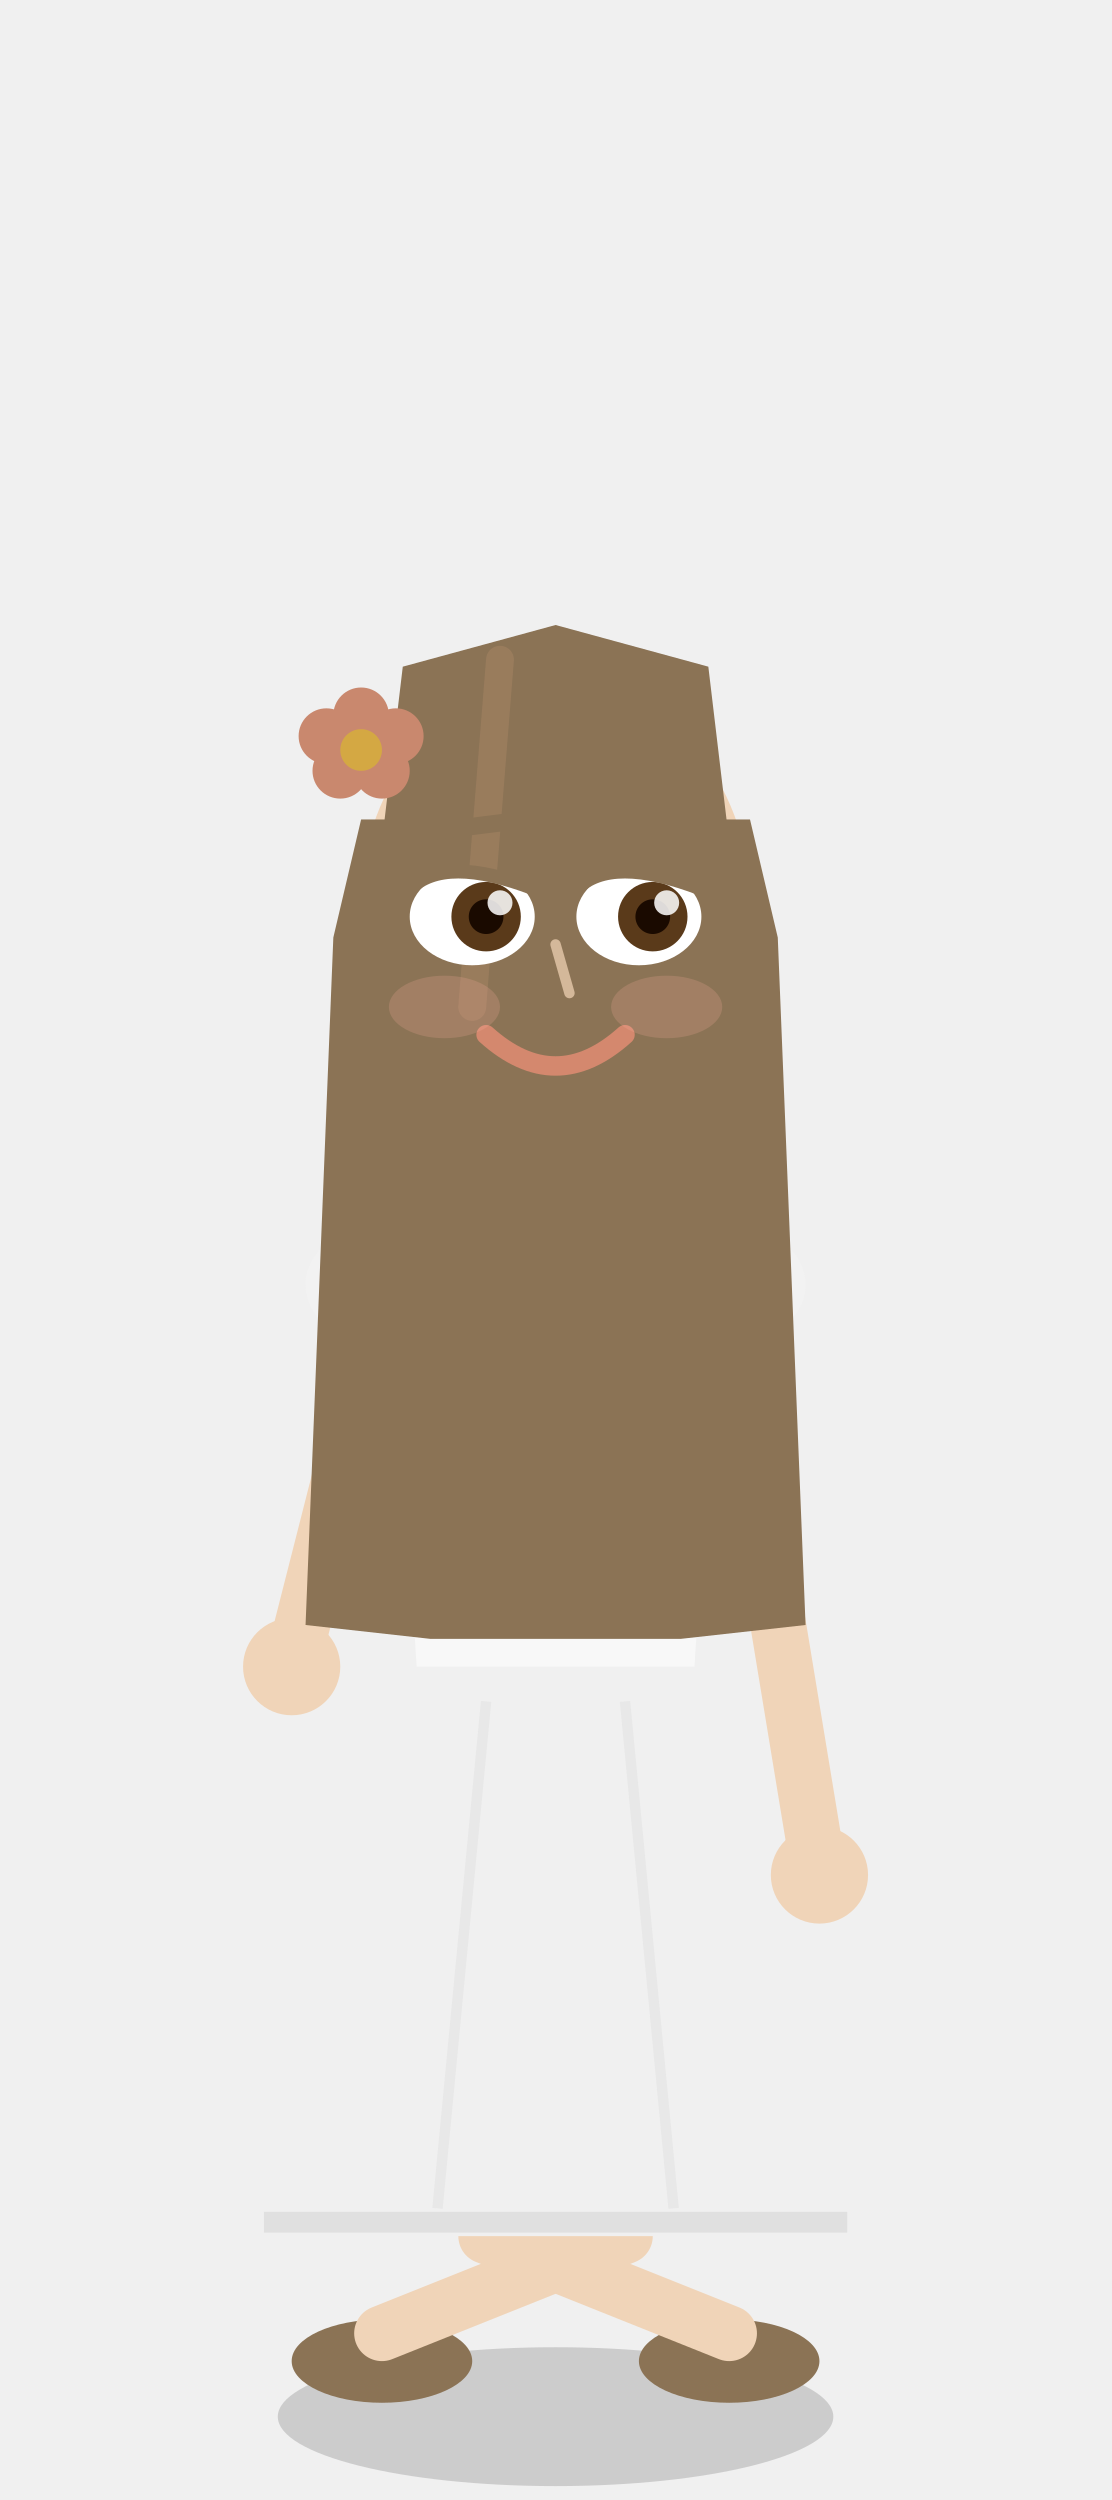
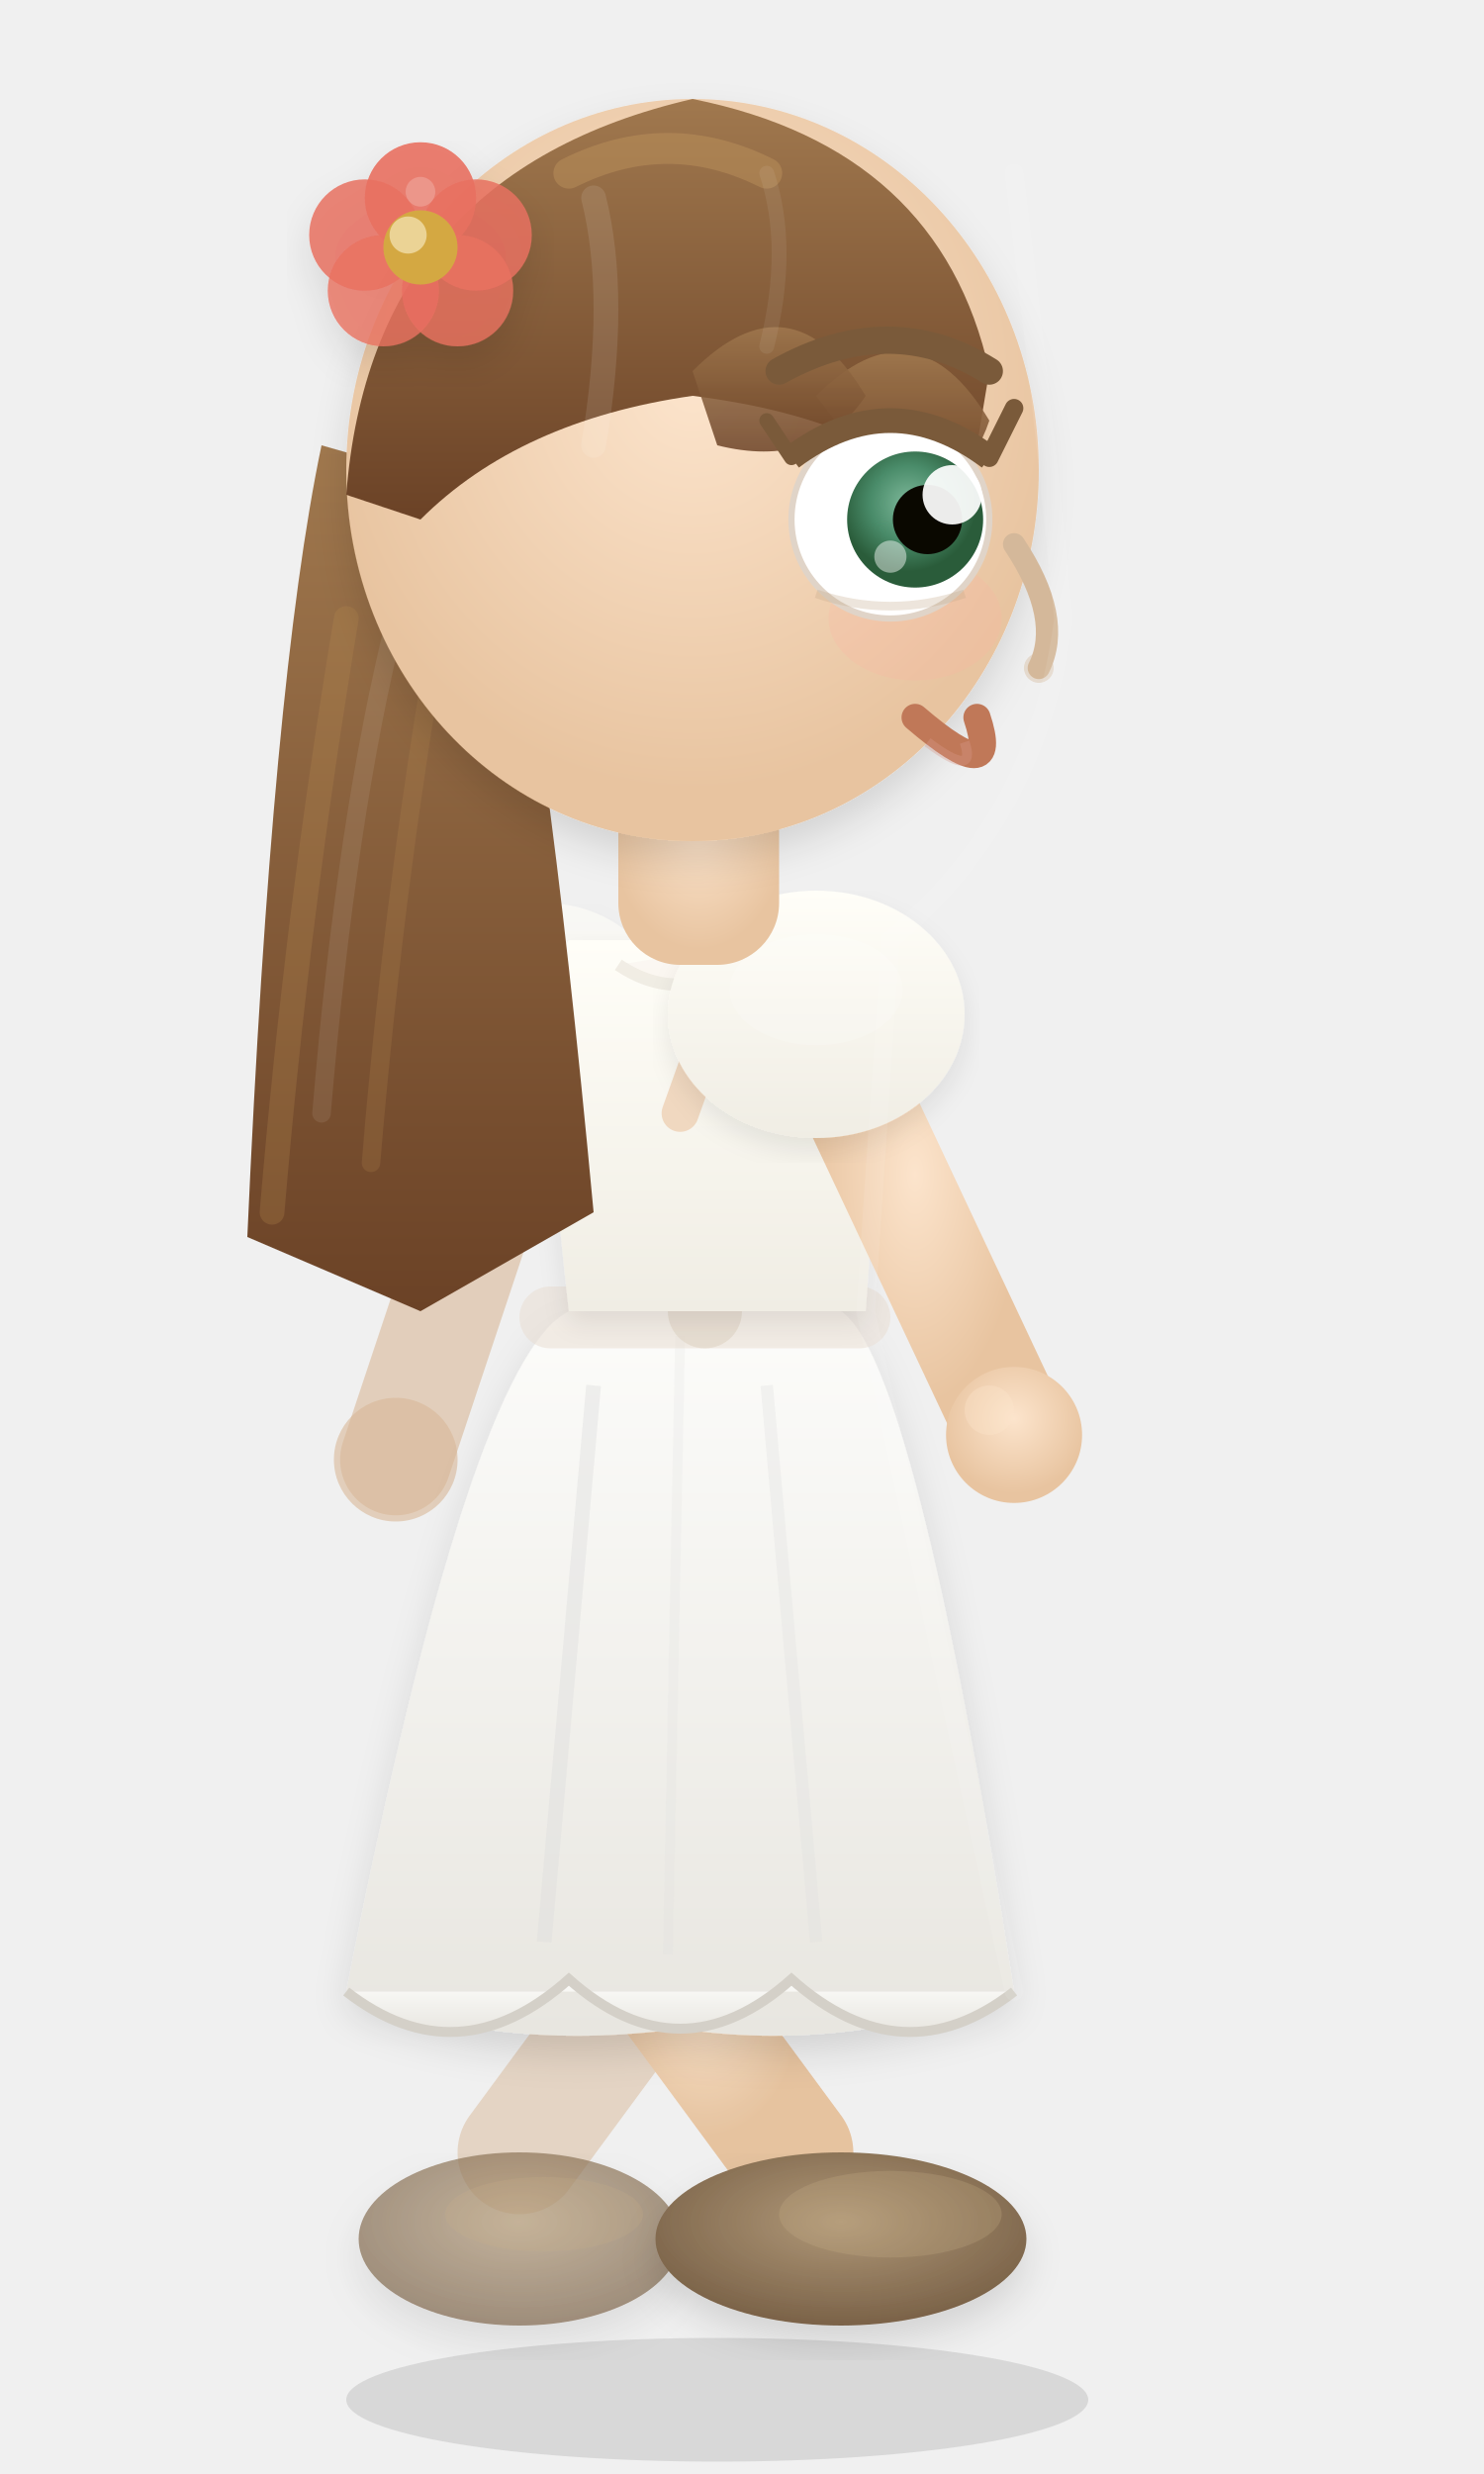
- <svg xmlns="http://www.w3.org/2000/svg" viewBox="0 0 160 360">
-   <g id="shadow">
-     <ellipse cx="80" cy="348" rx="40" ry="10" fill="black" opacity="0.15" />
+ <svg xmlns="http://www.w3.org/2000/svg" viewBox="0 0 120 200">
+   <defs>
+     <radialGradient id="skin" cx="50%" cy="38%" r="55%">
+       <stop offset="0%" stop-color="#fce4cc" />
+       <stop offset="100%" stop-color="#e8c4a0" />
+     </radialGradient>
+     <linearGradient id="hair" x1="0" y1="0" x2="0" y2="1">
+       <stop offset="0%" stop-color="#a0784e" />
+       <stop offset="100%" stop-color="#6b4226" />
+     </linearGradient>
+     <radialGradient id="iris" cx="45%" cy="38%" r="50%">
+       <stop offset="0%" stop-color="#7eb89a" />
+       <stop offset="55%" stop-color="#4a8c6a" />
+       <stop offset="100%" stop-color="#2a5c3a" />
+     </radialGradient>
+     <linearGradient id="dress" x1="0" y1="0" x2="0" y2="1">
+       <stop offset="0%" stop-color="#fcfcfa" />
+       <stop offset="100%" stop-color="#e8e6e0" />
+     </linearGradient>
+     <linearGradient id="blouse" x1="0" y1="0" x2="0" y2="1">
+       <stop offset="0%" stop-color="#fffef8" />
+       <stop offset="100%" stop-color="#f0ede4" />
+     </linearGradient>
+     <radialGradient id="shoe" cx="50%" cy="40%" r="60%">
+       <stop offset="0%" stop-color="#b09878" />
+       <stop offset="100%" stop-color="#7a6248" />
+     </radialGradient>
+     <filter id="glow" x="-20%" y="-20%" width="140%" height="140%">
+       <feGaussianBlur stdDeviation="1.2" result="blur" />
+       <feComposite in="SourceGraphic" in2="blur" operator="over" />
+     </filter>
+     <filter id="shadow" x="-10%" y="-10%" width="120%" height="130%">
+       <feDropShadow dx="0" dy="1.5" stdDeviation="1.5" flood-color="#000" flood-opacity="0.12" />
+     </filter>
+     <filter id="inner_shadow" x="-5%" y="-5%" width="110%" height="115%">
+       <feDropShadow dx="0" dy="1" stdDeviation="1" flood-color="#000" flood-opacity="0.08" />
+     </filter>
+   </defs>
+   <ellipse cx="58" cy="194" rx="30" ry="5" fill="#000" opacity="0.1" />
+   <line x1="44" y1="82" x2="32" y2="118" stroke="#d8b898" stroke-width="9" stroke-linecap="round" opacity="0.6" />
+   <circle cx="32" cy="118" r="5" fill="#d8b898" opacity="0.6" />
+   <ellipse cx="44" cy="82" rx="10" ry="9" fill="url(#blouse)" filter="url(#inner_shadow)" opacity="0.6" />
+   <line x1="56" y1="155" x2="42" y2="174" stroke="#d8b898" stroke-width="10" stroke-linecap="round" opacity="0.5" />
+   <line x1="50" y1="155" x2="64" y2="174" stroke="url(#skin)" stroke-width="10" stroke-linecap="round" />
+   <line x1="50" y1="155" x2="64" y2="174" stroke="#d8b898" stroke-width="10" stroke-linecap="round" opacity="0.12" />
+   <ellipse cx="42" cy="181" rx="13" ry="7" fill="url(#shoe)" filter="url(#shadow)" opacity="0.7" />
+   <ellipse cx="44" cy="179" rx="8" ry="3" fill="#c8b088" opacity="0.2" />
+   <ellipse cx="68" cy="181" rx="15" ry="7" fill="url(#shoe)" filter="url(#shadow)" />
+   <ellipse cx="72" cy="179" rx="9" ry="3.5" fill="#c8b088" opacity="0.25" />
+   <path d="M28,161 Q38,110 46,106 L68,106 Q74,110 82,161 Q68,166 55,164 Q40,166 28,161Z" fill="url(#dress)" filter="url(#shadow)" />
+   <path d="M28,161 Q37,168 46,160 Q55,168 64,160 Q73,168 82,161" fill="url(#dress)" stroke="#d4d0c8" stroke-width="0.8" />
+   <line x1="48" y1="112" x2="44" y2="157" stroke="#ddd" stroke-width="1.2" opacity="0.4" />
+   <line x1="62" y1="112" x2="66" y2="157" stroke="#ddd" stroke-width="1" opacity="0.3" />
+   <line x1="55" y1="108" x2="54" y2="158" stroke="#ddd" stroke-width="0.8" opacity="0.2" />
+   <rect x="42" y="104" width="30" height="5" rx="2.5" fill="#e8dcd0" opacity="0.5" />
+   <circle cx="57" cy="106" r="3" fill="#e0d4c4" opacity="0.6" />
+   <path d="M46,106 Q43,80 46,76 L68,76 Q72,80 70,106Z" fill="url(#blouse)" filter="url(#inner_shadow)" />
+   <path d="M60,76 L55,90" stroke="#f0d8c0" stroke-width="3" fill="none" stroke-linecap="round" />
+   <path d="M50,78 Q56,82 62,76" stroke="#e8e2d8" stroke-width="1" fill="#f8f4ee" opacity="0.6" />
+   <line x1="66" y1="82" x2="82" y2="116" stroke="url(#skin)" stroke-width="9" stroke-linecap="round" />
+   <circle cx="82" cy="116" r="5.5" fill="url(#skin)" />
+   <circle cx="80" cy="114" r="2" fill="#fce4cc" opacity="0.35" />
+   <ellipse cx="66" cy="82" rx="12" ry="10" fill="url(#blouse)" filter="url(#inner_shadow)" />
+   <ellipse cx="66" cy="80" rx="7" ry="4.5" fill="white" opacity="0.15" />
+   <rect x="50" y="60" width="13" height="18" fill="url(#skin)" rx="5" />
+   <path d="M26,36 Q22,55 20,100 L34,106 L48,98 Q44,55 40,40 Z" fill="url(#hair)" />
+   <path d="M28,50 Q24,74 22,98" stroke="#b88a50" stroke-width="2" fill="none" stroke-linecap="round" opacity="0.25" />
+   <path d="M36,48 Q32,70 30,94" stroke="#b88a50" stroke-width="1.5" fill="none" stroke-linecap="round" opacity="0.2" />
+   <path d="M32,50 Q28,66 26,90" stroke="white" stroke-width="1.5" fill="none" stroke-linecap="round" opacity="0.08" />
+   <ellipse cx="56" cy="38" rx="28" ry="30" fill="url(#skin)" filter="url(#shadow)" />
+   <ellipse cx="74" cy="50" rx="7" ry="5" fill="#ffb0a0" opacity="0.2" />
+   <ellipse cx="54" cy="20" rx="14" ry="8" fill="white" opacity="0.07" />
+   <path d="M28,40 Q30,14 56,8 Q76,12 80,30 L78,42 Q72,34 56,32 Q42,34 34,42 Z" fill="url(#hair)" />
+   <path d="M66,32 Q74,24 80,34 Q78,40 72,40 Z" fill="url(#hair)" opacity="0.9" />
+   <path d="M56,30 Q64,22 70,32 Q66,38 58,36 Z" fill="url(#hair)" opacity="0.85" />
+   <path d="M46,14 Q54,10 62,14" stroke="#c49860" stroke-width="2.5" fill="none" stroke-linecap="round" opacity="0.4" />
+   <path d="M48,16 Q50,24 48,36" stroke="white" stroke-width="2" fill="none" stroke-linecap="round" opacity="0.1" />
+   <path d="M62,14 Q64,20 62,28" stroke="white" stroke-width="1.2" fill="none" stroke-linecap="round" opacity="0.07" />
+   <ellipse cx="72" cy="42" rx="8" ry="8" fill="white" stroke="#e0d4c8" stroke-width="0.5" />
+   <circle cx="74" cy="42" r="5.5" fill="url(#iris)" />
+   <circle cx="75" cy="42" r="2.8" fill="#0a0800" />
+   <circle cx="77" cy="40" r="2.4" fill="white" opacity="0.92" />
+   <circle cx="72" cy="45" r="1.3" fill="white" opacity="0.45" />
+   <path d="M64,37 Q72,31 80,37" stroke="#7a5a3a" stroke-width="2" fill="none" />
+   <path d="M80,37 L82,33" stroke="#7a5a3a" stroke-width="1.5" stroke-linecap="round" />
+   <path d="M64,37 L62,34" stroke="#7a5a3a" stroke-width="1.2" stroke-linecap="round" />
+   <path d="M66,48 Q72,50 78,48" stroke="#c4a888" stroke-width="0.7" fill="none" opacity="0.3" />
+   <path d="M63,30 Q72,25 80,30" stroke="#7a5a3a" stroke-width="2.2" fill="none" stroke-linecap="round" />
+   <path d="M82,44 Q86,50 84,54" stroke="#d4b89a" stroke-width="1.8" fill="none" stroke-linecap="round" />
+   <circle cx="84" cy="54" r="1.2" fill="#d4b89a" opacity="0.4" />
+   <path d="M74,58 Q81,64 79,58" stroke="#c07858" stroke-width="2.2" fill="none" stroke-linecap="round" />
+   <path d="M75,60 Q79,63 78,60" stroke="#d8988a" stroke-width="0.8" fill="none" opacity="0.35" />
+   <g transform="translate(34,20)" filter="url(#shadow)">
+     <circle cx="0" cy="-4" r="4.5" fill="#e87060" opacity="0.9" />
+     <circle cx="-4.5" cy="-1" r="4.5" fill="#e87060" opacity="0.85" />
+     <circle cx="4.5" cy="-1" r="4.5" fill="#e87060" opacity="0.85" />
+     <circle cx="-3" cy="3.5" r="4.5" fill="#e87060" opacity="0.8" />
+     <circle cx="3" cy="3.5" r="4.5" fill="#e87060" opacity="0.8" />
+     <circle cx="0" cy="0" r="3" fill="#d4a843" />
+     <circle cx="-1" cy="-1" r="1.5" fill="#f5e6b8" opacity="0.7" />
+     <circle cx="0" cy="-4.5" r="1.2" fill="white" opacity="0.2" />
  </g>
-   <ellipse cx="105" cy="340" rx="13" ry="6" fill="#8b7355" />
-   <ellipse cx="55" cy="340" rx="13" ry="6" fill="#8b7355" />
-   <line x1="70" y1="322" x2="105" y2="336" stroke="#f0d4b8" stroke-width="8" stroke-linecap="round" />
-   <line x1="90" y1="322" x2="55" y2="336" stroke="#f0d4b8" stroke-width="8" stroke-linecap="round" />
-   <polygon points="36,322 60,240 100,240 124,322" fill="#f0f0f0" />
-   <line x1="38" y1="320" x2="122" y2="320" stroke="#e0e0e0" stroke-width="3" />
-   <line x1="70" y1="245" x2="63" y2="318" stroke="#e0e0e0" stroke-width="1.5" opacity="0.5" />
-   <line x1="90" y1="245" x2="97" y2="318" stroke="#e0e0e0" stroke-width="1.5" opacity="0.5" />
-   <polygon points="60,240 56,178 104,178 100,240" fill="#f8f8f8" />
-   <path d="M80,178 L70,200" stroke="#f0d4b8" stroke-width="4" fill="none" />
-   <path d="M80,178 L90,200" stroke="#f0d4b8" stroke-width="4" fill="none" />
-   <line x1="56" y1="185" x2="42" y2="240" stroke="#f0d4b8" stroke-width="8" stroke-linecap="round" />
-   <line x1="104" y1="185" x2="118" y2="270" stroke="#f0d4b8" stroke-width="8" stroke-linecap="round" />
-   <circle cx="42" cy="240" r="7" fill="#f0d4b8" />
-   <circle cx="118" cy="270" r="7" fill="#f0d4b8" />
-   <ellipse cx="56" cy="185" rx="12" ry="9" fill="#f2f2f2" />
-   <ellipse cx="104" cy="185" rx="12" ry="9" fill="#f2f2f2" />
-   <rect x="74" y="155" width="12" height="25" fill="#f0d4b8" rx="3" />
-   <ellipse cx="80" cy="130" rx="28" ry="32" fill="#f0d4b8" />
-   <polygon points="52,118 48,135 44,234 62,236 98,236 116,234 112,135 108,118" fill="#8b7355" />
-   <polygon points="53,138 58,96 80,90 102,96 107,138" fill="#8b7355" />
-   <line x1="72" y1="95" x2="68" y2="145" stroke="#a08060" stroke-width="4" stroke-linecap="round" opacity="0.7" />
-   <ellipse cx="68" cy="132" rx="9" ry="7" fill="white" />
-   <ellipse cx="92" cy="132" rx="9" ry="7" fill="white" />
-   <circle cx="70" cy="132" r="5" fill="#5a3a1a" />
-   <circle cx="94" cy="132" r="5" fill="#5a3a1a" />
-   <circle cx="70" cy="132" r="2.5" fill="#1a0a00" />
-   <circle cx="94" cy="132" r="2.5" fill="#1a0a00" />
-   <circle cx="72" cy="130" r="1.8" fill="white" opacity="0.85" />
-   <circle cx="96" cy="130" r="1.8" fill="white" opacity="0.85" />
-   <path d="M59,128 Q64,123 77,128" stroke="#8b7355" stroke-width="2" fill="none" />
-   <path d="M83,128 Q88,123 101,128" stroke="#8b7355" stroke-width="2" fill="none" />
-   <line x1="60" y1="120" x2="76" y2="118" stroke="#8b7355" stroke-width="2.5" stroke-linecap="round" />
-   <line x1="84" y1="118" x2="100" y2="120" stroke="#8b7355" stroke-width="2.5" stroke-linecap="round" />
-   <line x1="80" y1="136" x2="82" y2="143" stroke="#d4b89a" stroke-width="1.5" stroke-linecap="round" />
-   <path d="M70,149 Q80,158 90,149" stroke="#d4886e" stroke-width="2.8" fill="none" stroke-linecap="round" />
-   <ellipse cx="64" cy="145" rx="8" ry="4.5" fill="#ffb0a0" opacity="0.2" />
-   <ellipse cx="96" cy="145" rx="8" ry="4.5" fill="#ffb0a0" opacity="0.2" />
-   <g transform="translate(52,108)">
-     <circle cx="0" cy="-5" r="4" fill="#c9886e" />
-     <circle cx="-5" cy="-2" r="4" fill="#c9886e" />
-     <circle cx="5" cy="-2" r="4" fill="#c9886e" />
-     <circle cx="-3" cy="3" r="4" fill="#c9886e" />
-     <circle cx="3" cy="3" r="4" fill="#c9886e" />
-     <circle cx="0" cy="0" r="3" fill="#d4a843" />
-   </g>
+   <path d="M82,14 Q84,30 86,50 Q84,66 72,76 L70,106 L82,161" stroke="white" stroke-width="1.5" fill="none" opacity="0.08" stroke-linecap="round" />
</svg>
